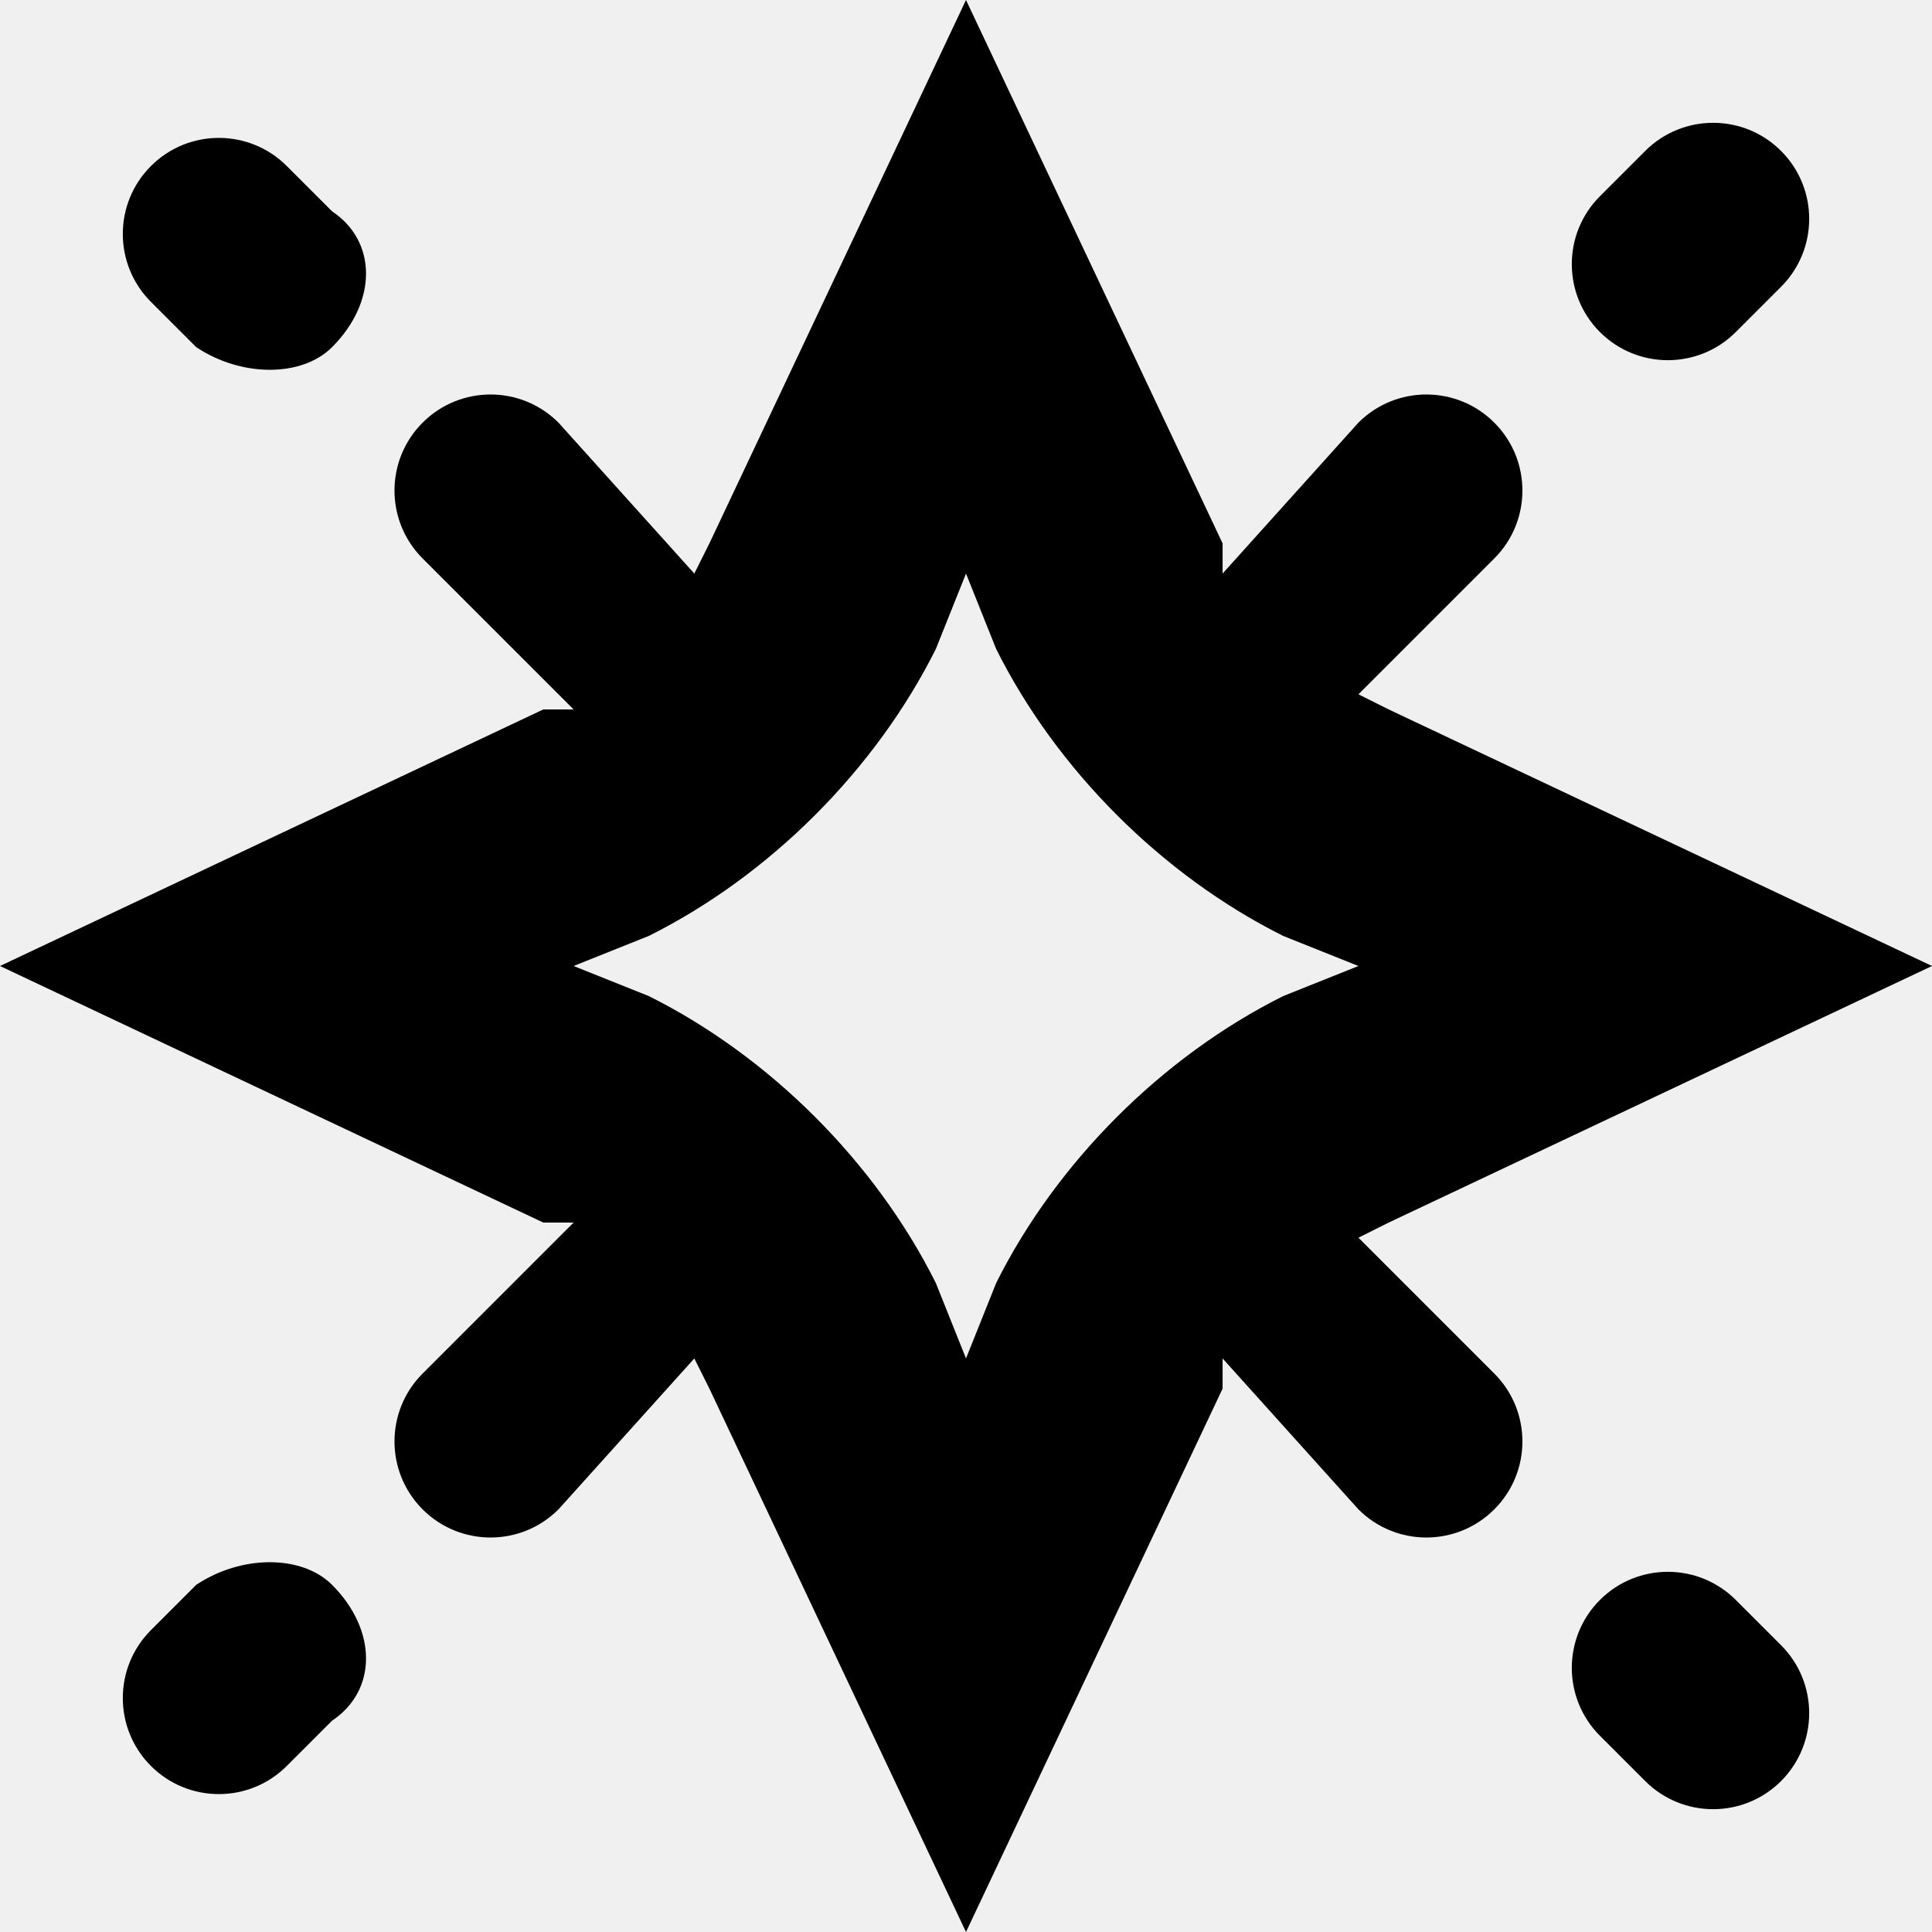
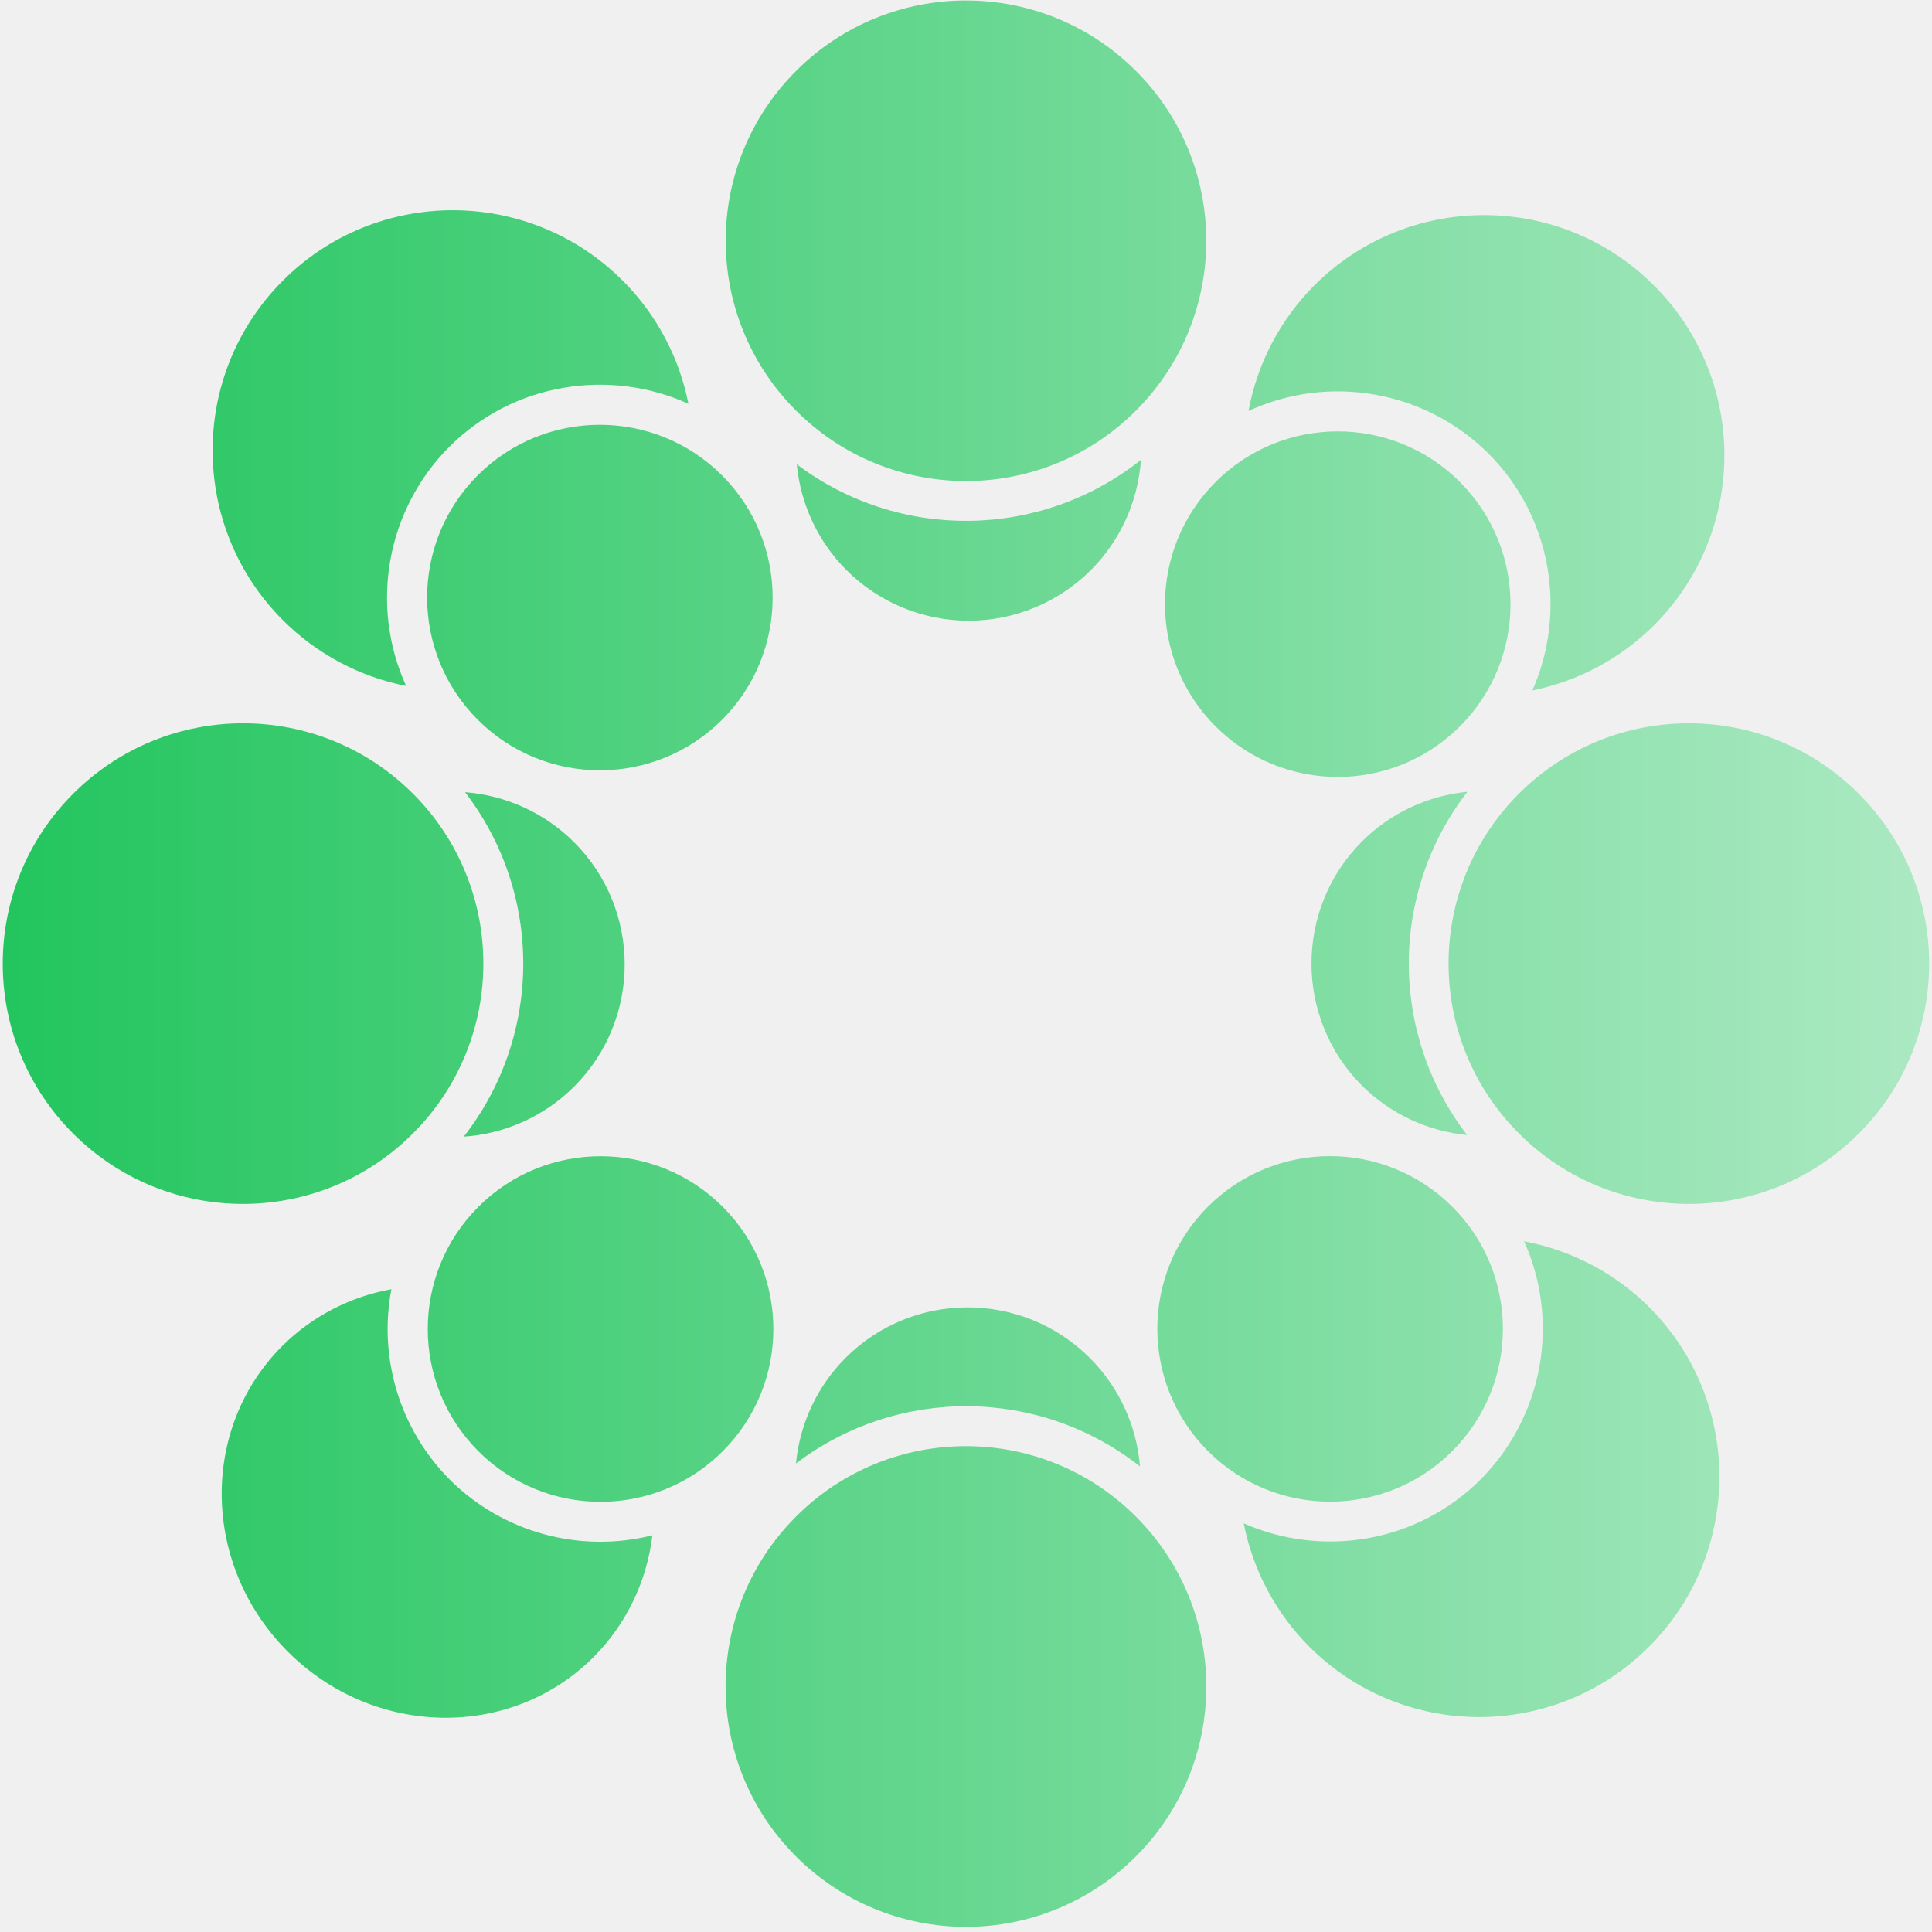
- <svg xmlns="http://www.w3.org/2000/svg" viewBox="0 0 128 128">
-   <path fill-rule="evenodd" d="M81 36 64 0 47 36l-1 2-9-10a6 6 0 0 0-9 9l10 10h-2L0 64l36 17h2L28 91a6 6 0 1 0 9 9l9-10 1 2 17 36 17-36v-2l9 10a6 6 0 1 0 9-9l-9-9 2-1 36-17-36-17-2-1 9-9a6 6 0 1 0-9-9l-9 10v-2Zm-17 2-2 5c-4 8-11 15-19 19l-5 2 5 2c8 4 15 11 19 19l2 5 2-5c4-8 11-15 19-19l5-2-5-2c-8-4-15-11-19-19l-2-5Z" clip-rule="evenodd" />
-   <path d="M118 19a6 6 0 0 0-9-9l-3 3a6 6 0 1 0 9 9l3-3Zm-96 4c-2 2-6 2-9 0l-3-3a6 6 0 1 1 9-9l3 3c3 2 3 6 0 9Zm0 82c-2-2-6-2-9 0l-3 3a6 6 0 1 0 9 9l3-3c3-2 3-6 0-9Zm96 4a6 6 0 0 1-9 9l-3-3a6 6 0 1 1 9-9l3 3Z" />
-   <style>path{fill:#000}@media (prefers-color-scheme:dark){path{fill:#fff}}</style>
+ <svg xmlns="http://www.w3.org/2000/svg" role="img" viewBox="0 0 24 24" width="100%" height="100%">
+   <linearGradient id="success-main-gradient">
+     <stop stop-color="#22c55e" offset="0%" />
+     <stop stop-color="#ace9c3" offset="100%" />
+   </linearGradient>
+   <path fill="url(#success-main-gradient)" d="M20.547 3.547a2.984 2.984 45 00-4.221-.001 2.984 2.984 45 00-.817 1.559 2.654 2.654 45 012.981.529c.793.793.974 1.972.546 2.943a2.984 2.984 45 001.51-.809A2.984 2.984 45 0020.547 3.547zM14.11.88A2.984 2.984 45 009.89.88 2.984 2.984 45 009.889 5.101 2.984 2.984 45 0014.111 5.101 2.984 2.984 45 0014.11.88zm8.98 8.98a2.984 2.984 45 00-4.221-.001 2.984 2.984 45 000 4.221 2.984 2.984 45 004.222.001 2.984 2.984 45 00-.001-4.221zm-4.953-3.872a2.147 2.147 45 00-3.036-.001 2.147 2.147 45 00-.001 3.036 2.147 2.147 45 003.036-0 2.147 2.147 45 00-.001-3.036zM14.172 5.714a3.497 3.497 45 01-4.274.054 2.147 2.147 45 00.615 1.312A2.147 2.147 45 0013.551 7.082a2.147 2.147 45 00.622-1.366zm4.055 4.122a2.147 2.147 45 00-1.307.616 2.147 2.147 45 00.001 3.036 2.147 2.147 45 001.304.612 3.494 3.494 45 01.003-4.264zM7.735 3.486A2.984 2.984 45 003.515 3.485a2.984 2.984 45 000 4.22 2.984 2.984 45 001.53.816A2.655 2.655 45 015.581 5.551c.8-.8 1.995-.978 2.971-.535a2.984 2.984 45 00-.817-1.531zm12.749 12.749a2.984 2.984 45 00-1.551-.815 2.655 2.655 45 01-.54 2.958c-.792.792-1.971.974-2.943.546a2.984 2.984 45 00.815 1.532A2.984 2.984 45 0020.485 20.456a2.984 2.984 45 00-0-4.22zm-11.515-10.33A2.147 2.147 45 005.934 5.905a2.147 2.147 45 000 3.035A2.147 2.147 45 008.97 8.941a2.147 2.147 45 00-.001-3.036zm9.071 9.085a2.147 2.147 45 00-3.035 0 2.147 2.147 45 000 3.035 2.147 2.147 45 003.036.001 2.147 2.147 45 00-0-3.036zM7.132 10.463a2.147 2.147 45 00-1.355-.622 3.496 3.496 45 01-.016 4.279 2.147 2.147 45 001.371-.622 2.147 2.147 45 00-.001-3.036zm6.406 6.406a2.147 2.147 45 00-3.035 0 2.147 2.147 45 00-.615 1.311 3.495 3.495 45 014.273.036 2.147 2.147 45 00-.622-1.346zm-8.408-7.01a2.984 2.984 45 00-4.221.001 2.984 2.984 45 00-.001 4.221 2.984 2.984 45 004.222-.001 2.984 2.984 45 00-0-4.221zm8.98 8.98a2.984 2.984 45 00-4.221 0 2.984 2.984 45 00-.001 4.222 2.984 2.984 45 004.223-0 2.984 2.984 45 00-.001-4.222zm-5.132-3.848a2.147 2.147 45 00-3.036.001A2.147 2.147 45 005.943 18.028a2.147 2.147 45 003.035-0A2.147 2.147 45 008.979 14.992zm-.874 4.081A2.65 2.65 45 015.589 18.382a2.65 2.65 45 01-.727-2.367 2.734 2.635 45 00-1.356.706A2.734 2.635 45 003.575 20.517a2.734 2.635 45 003.796.07 2.734 2.635 45 00.733-1.513z" />
</svg>
